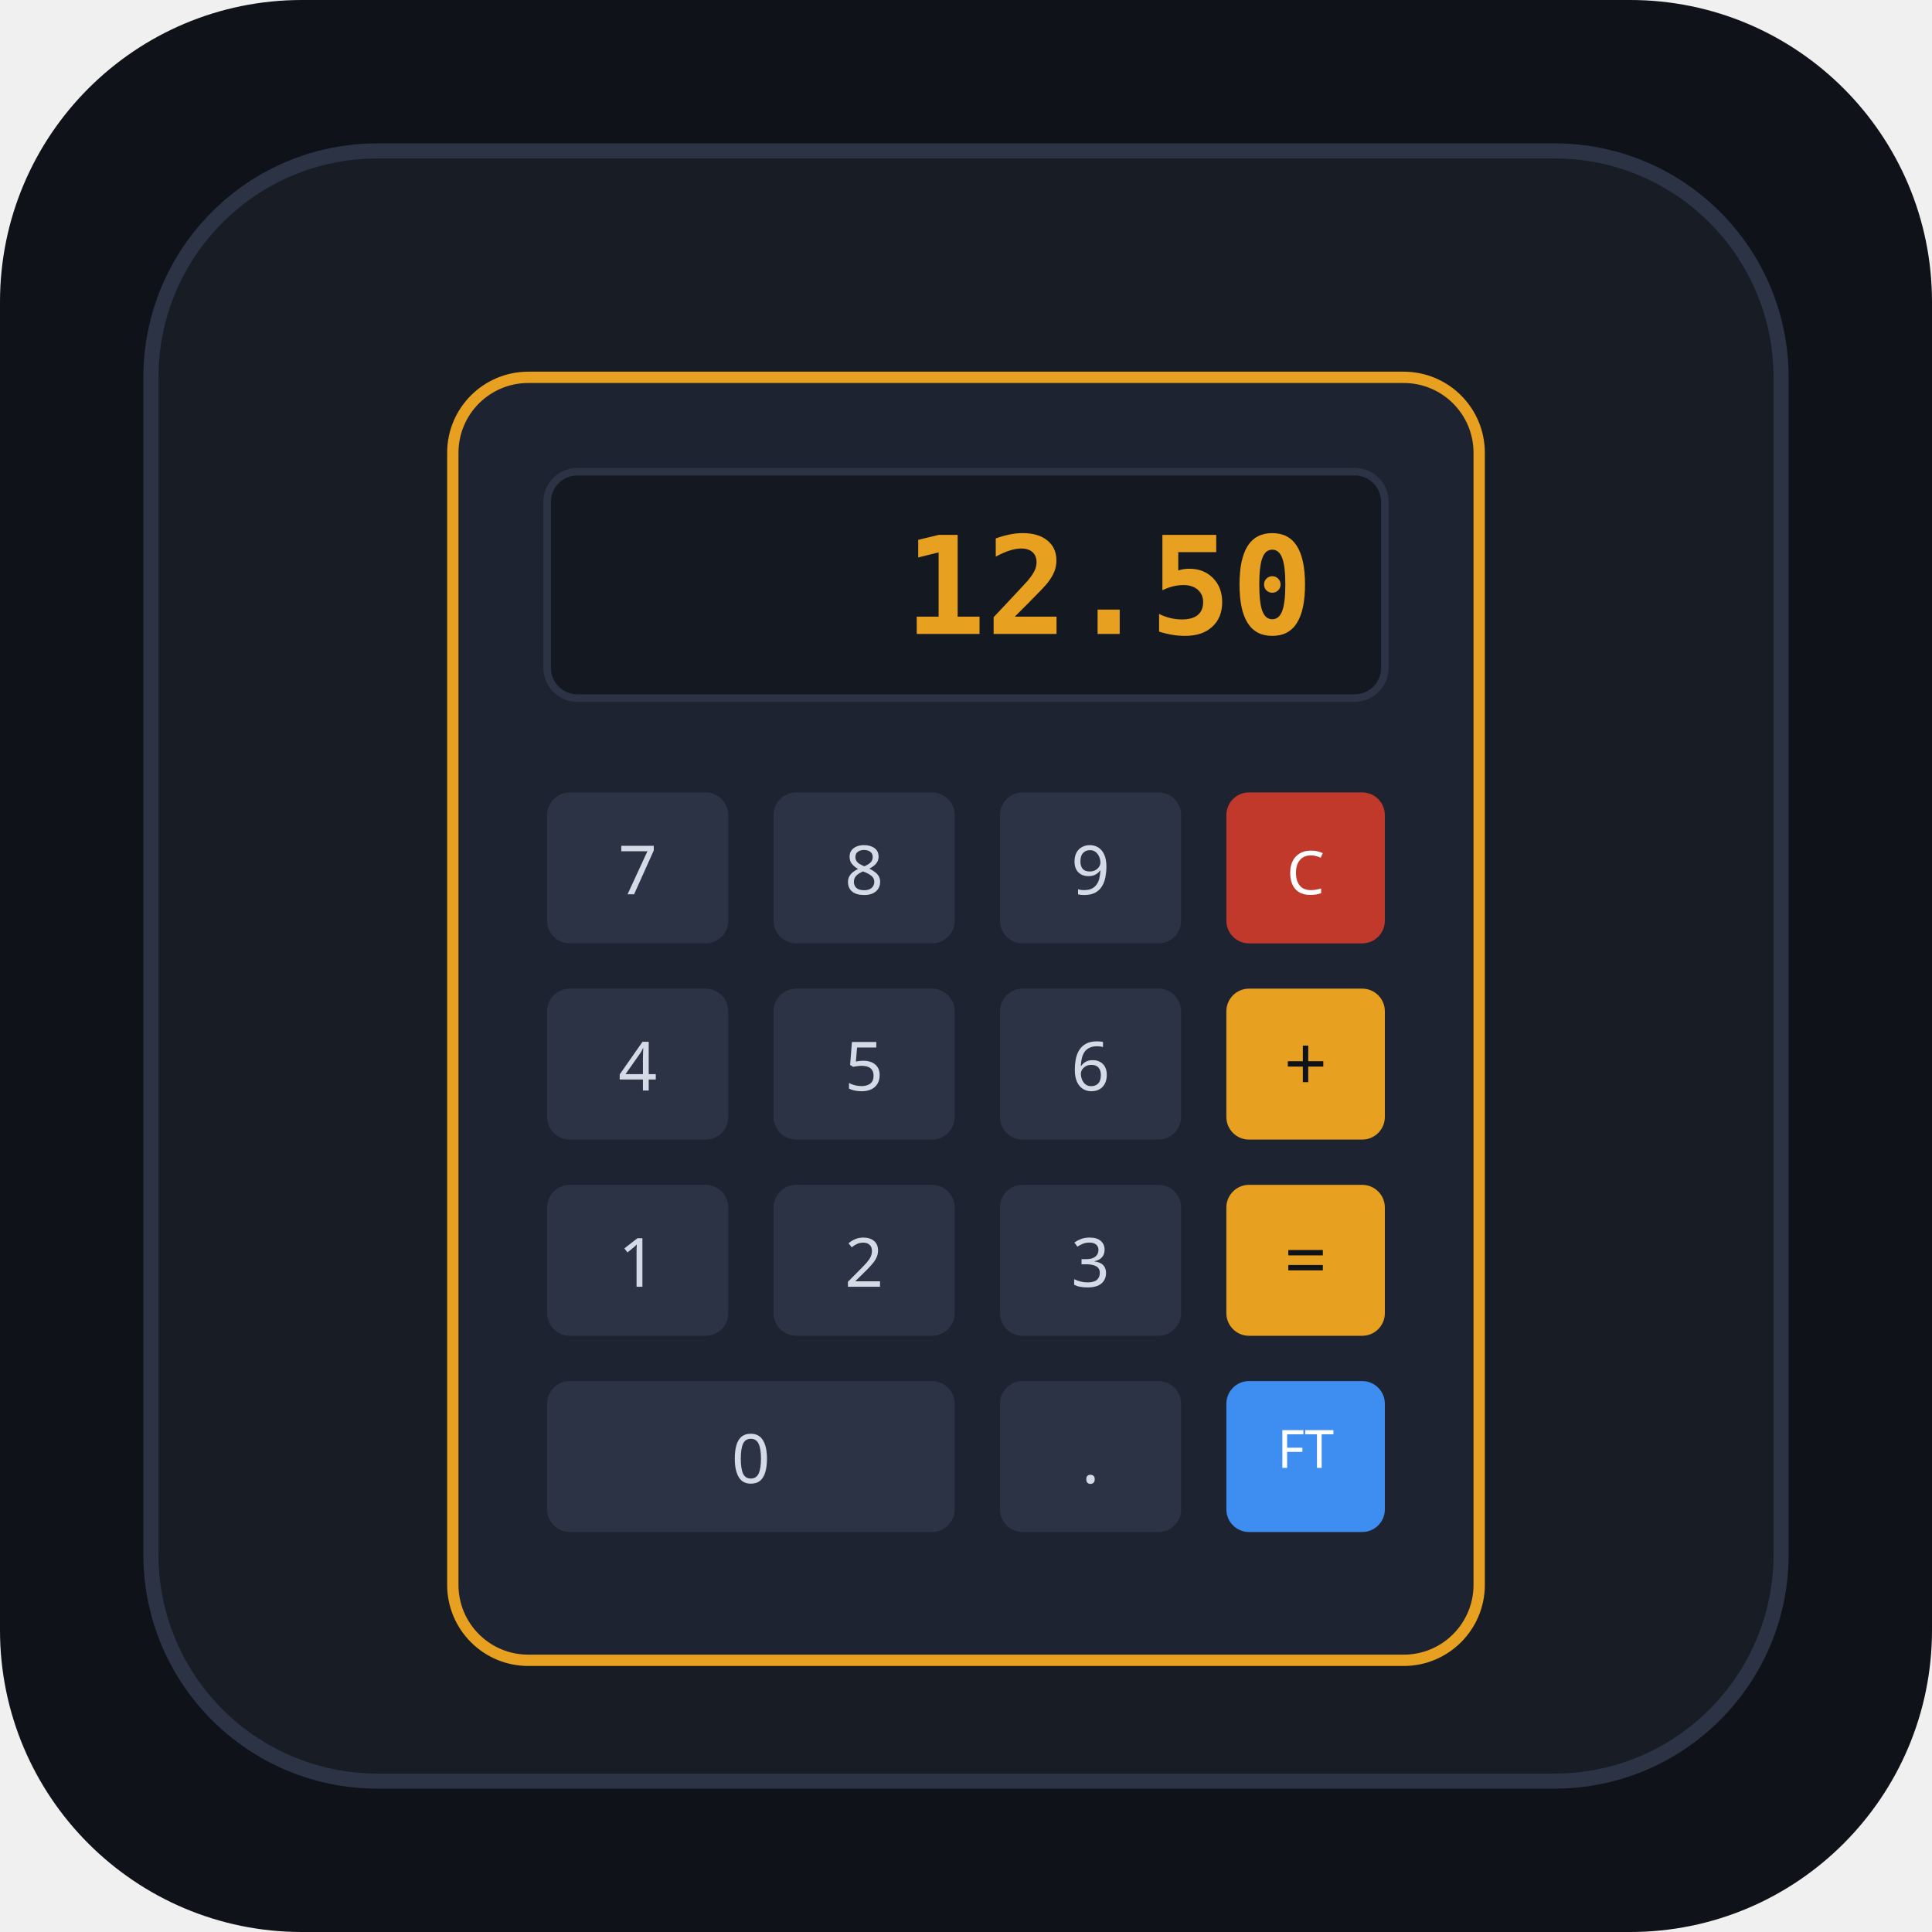
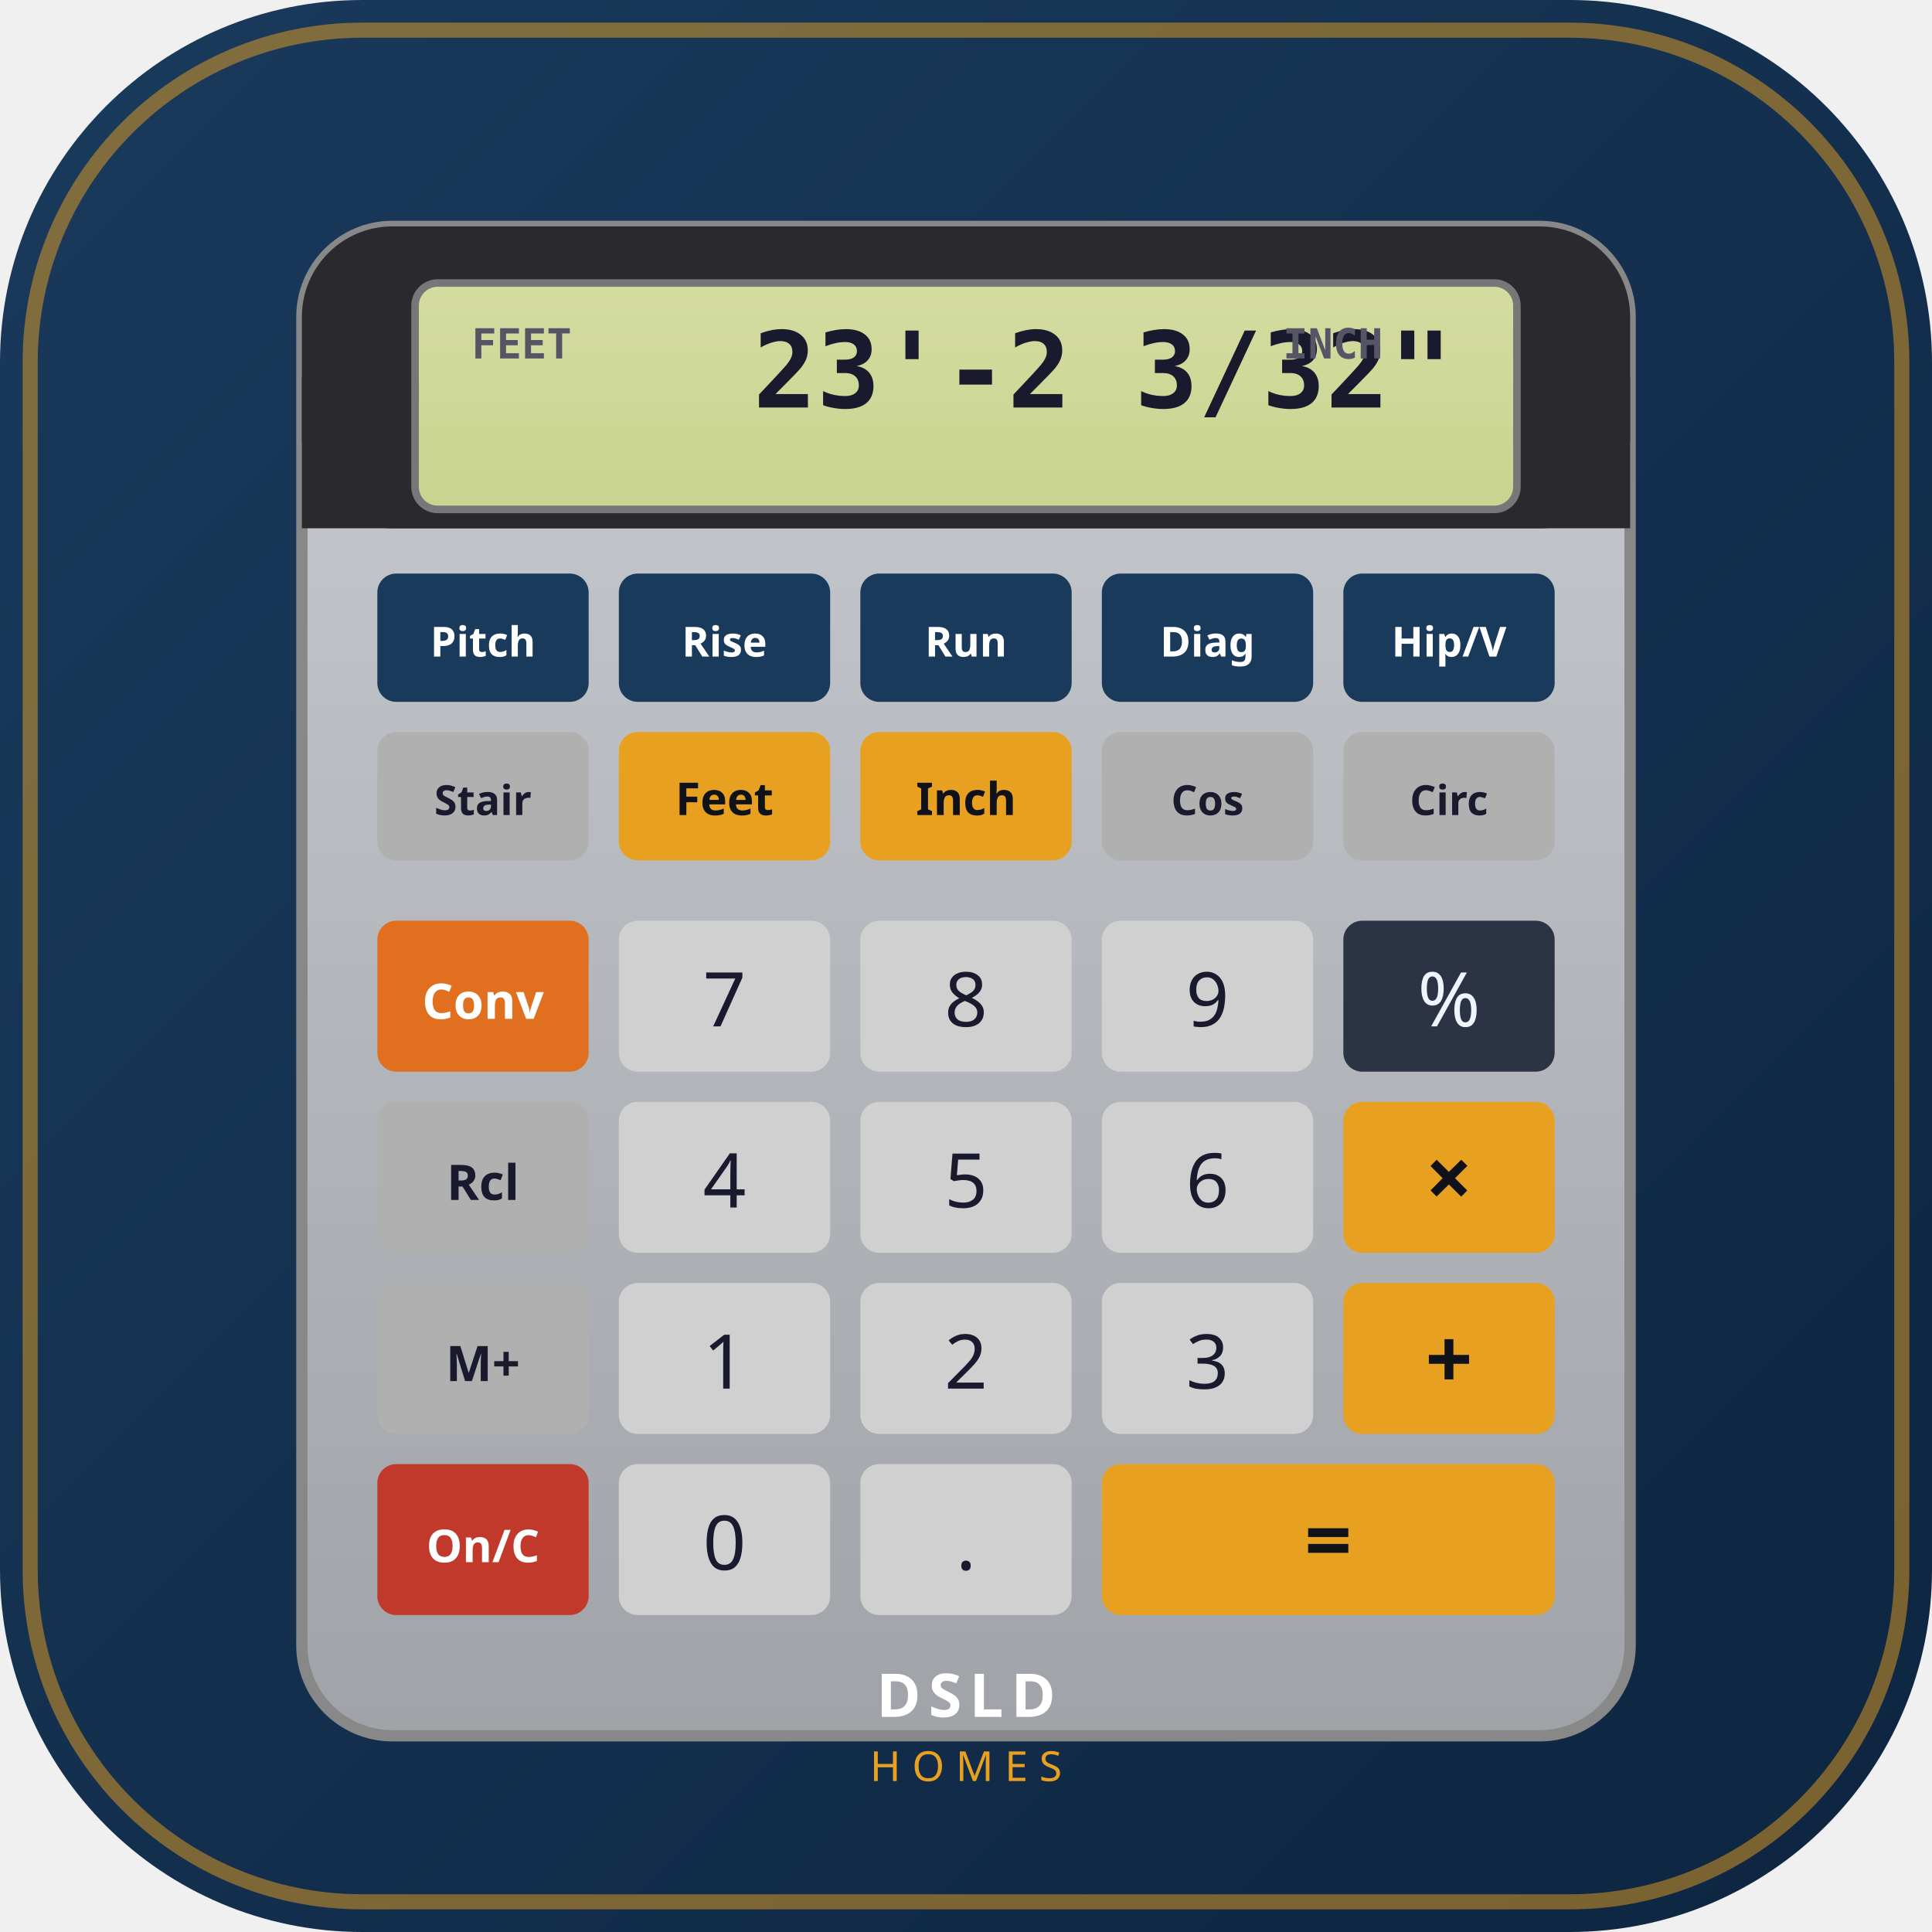
<svg xmlns="http://www.w3.org/2000/svg" width="512" height="512" viewBox="0 0 512 512">
-   <rect width="512" height="512" rx="80" fill="#0f1319" />
-   <rect x="40" y="40" width="432" height="432" rx="60" fill="#171c25" stroke="#2c3345" stroke-width="4" />
-   <rect x="120" y="100" width="272" height="340" rx="20" fill="#1d2330" stroke="#e8a020" stroke-width="3" />
-   <rect x="145" y="125" width="222" height="60" rx="8" fill="#141820" stroke="#2c3345" stroke-width="2" />
-   <text x="348" y="168" font-family="monospace" font-size="36" font-weight="bold" fill="#e8a020" text-anchor="end">12.50</text>
-   <rect x="145" y="210" width="48" height="40" rx="6" fill="#2c3345" />
-   <text x="169" y="237" font-family="sans-serif" font-size="18" fill="#d4dae6" text-anchor="middle">7</text>
-   <rect x="205" y="210" width="48" height="40" rx="6" fill="#2c3345" />
-   <text x="229" y="237" font-family="sans-serif" font-size="18" fill="#d4dae6" text-anchor="middle">8</text>
-   <rect x="265" y="210" width="48" height="40" rx="6" fill="#2c3345" />
-   <text x="289" y="237" font-family="sans-serif" font-size="18" fill="#d4dae6" text-anchor="middle">9</text>
-   <rect x="325" y="210" width="42" height="40" rx="6" fill="#c0392b" />
-   <text x="346" y="237" font-family="sans-serif" font-size="16" fill="#fff" text-anchor="middle">C</text>
-   <rect x="145" y="262" width="48" height="40" rx="6" fill="#2c3345" />
-   <text x="169" y="289" font-family="sans-serif" font-size="18" fill="#d4dae6" text-anchor="middle">4</text>
-   <rect x="205" y="262" width="48" height="40" rx="6" fill="#2c3345" />
-   <text x="229" y="289" font-family="sans-serif" font-size="18" fill="#d4dae6" text-anchor="middle">5</text>
-   <rect x="265" y="262" width="48" height="40" rx="6" fill="#2c3345" />
-   <text x="289" y="289" font-family="sans-serif" font-size="18" fill="#d4dae6" text-anchor="middle">6</text>
-   <rect x="325" y="262" width="42" height="40" rx="6" fill="#e8a020" />
-   <text x="346" y="289" font-family="sans-serif" font-size="20" fill="#0f1319" text-anchor="middle">+</text>
-   <rect x="145" y="314" width="48" height="40" rx="6" fill="#2c3345" />
-   <text x="169" y="341" font-family="sans-serif" font-size="18" fill="#d4dae6" text-anchor="middle">1</text>
-   <rect x="205" y="314" width="48" height="40" rx="6" fill="#2c3345" />
-   <text x="229" y="341" font-family="sans-serif" font-size="18" fill="#d4dae6" text-anchor="middle">2</text>
-   <rect x="265" y="314" width="48" height="40" rx="6" fill="#2c3345" />
-   <text x="289" y="341" font-family="sans-serif" font-size="18" fill="#d4dae6" text-anchor="middle">3</text>
-   <rect x="325" y="314" width="42" height="40" rx="6" fill="#e8a020" />
-   <text x="346" y="341" font-family="sans-serif" font-size="20" fill="#0f1319" text-anchor="middle">=</text>
-   <rect x="145" y="366" width="108" height="40" rx="6" fill="#2c3345" />
-   <text x="199" y="393" font-family="sans-serif" font-size="18" fill="#d4dae6" text-anchor="middle">0</text>
-   <rect x="265" y="366" width="48" height="40" rx="6" fill="#2c3345" />
-   <text x="289" y="393" font-family="sans-serif" font-size="18" fill="#d4dae6" text-anchor="middle">.</text>
-   <rect x="325" y="366" width="42" height="40" rx="6" fill="#3d8ef0" />
-   <text x="346" y="389" font-family="sans-serif" font-size="14" fill="#fff" text-anchor="middle">FT</text>
+   <defs>
+     <linearGradient id="bg" x1="0" y1="0" x2="1" y2="1">
+       <stop offset="0%" stop-color="#1a3a5c" />
+       <stop offset="100%" stop-color="#0d2540" />
+     </linearGradient>
+     <linearGradient id="body" x1="0" y1="0" x2="0" y2="1">
+       <stop offset="0%" stop-color="#c8ccd0" />
+       <stop offset="100%" stop-color="#a0a4a8" />
+     </linearGradient>
+     <linearGradient id="screen" x1="0" y1="0" x2="0" y2="1">
+       <stop offset="0%" stop-color="#d4dca0" />
+       <stop offset="100%" stop-color="#c8d490" />
+     </linearGradient>
+   </defs>
+   <rect width="512" height="512" rx="96" fill="url(#bg)" />
+   <rect x="8" y="8" width="496" height="496" rx="88" fill="none" stroke="#e8a020" stroke-width="4" opacity=".5" />
+   <rect x="80" y="60" width="352" height="400" rx="24" fill="url(#body)" stroke="#888" stroke-width="3" />
+   <rect x="80" y="60" width="352" height="80" rx="24" fill="#2a2a2e" />
+   <rect x="80" y="100" width="352" height="40" fill="#2a2a2e" />
+   <rect x="110" y="75" width="292" height="60" rx="6" fill="url(#screen)" stroke="#777" stroke-width="2" />
+   <text x="385" y="108" font-family="monospace" font-size="28" font-weight="bold" fill="#1a1a2e" text-anchor="end">23'-2 3/32"</text>
+   <text x="125" y="95" font-family="monospace" font-size="11" font-weight="bold" fill="#556" text-anchor="start">FEET</text>
+   <text x="340" y="95" font-family="monospace" font-size="11" font-weight="bold" fill="#556" text-anchor="start">INCH</text>
+   <rect x="100" y="152" width="56" height="34" rx="5" fill="#1a3a5c" />
+   <text x="128" y="174" font-family="sans-serif" font-size="11" font-weight="bold" fill="#fff" text-anchor="middle">Pitch</text>
+   <rect x="164" y="152" width="56" height="34" rx="5" fill="#1a3a5c" />
+   <text x="192" y="174" font-family="sans-serif" font-size="11" font-weight="bold" fill="#fff" text-anchor="middle">Rise</text>
+   <rect x="228" y="152" width="56" height="34" rx="5" fill="#1a3a5c" />
+   <text x="256" y="174" font-family="sans-serif" font-size="11" font-weight="bold" fill="#fff" text-anchor="middle">Run</text>
+   <rect x="292" y="152" width="56" height="34" rx="5" fill="#1a3a5c" />
+   <text x="320" y="174" font-family="sans-serif" font-size="11" font-weight="bold" fill="#fff" text-anchor="middle">Diag</text>
+   <rect x="356" y="152" width="56" height="34" rx="5" fill="#1a3a5c" />
+   <text x="384" y="174" font-family="sans-serif" font-size="11" font-weight="bold" fill="#fff" text-anchor="middle">Hip/V</text>
+   <rect x="100" y="194" width="56" height="34" rx="5" fill="#b0b0b0" />
+   <text x="128" y="216" font-family="sans-serif" font-size="11" font-weight="bold" fill="#1a1a2e" text-anchor="middle">Stair</text>
+   <rect x="164" y="194" width="56" height="34" rx="5" fill="#e8a020" />
+   <text x="192" y="216" font-family="sans-serif" font-size="12" font-weight="bold" fill="#0f1319" text-anchor="middle">Feet</text>
+   <rect x="228" y="194" width="56" height="34" rx="5" fill="#e8a020" />
+   <text x="256" y="216" font-family="sans-serif" font-size="12" font-weight="bold" fill="#0f1319" text-anchor="middle">Inch</text>
+   <rect x="292" y="194" width="56" height="34" rx="5" fill="#b0b0b0" />
+   <text x="320" y="216" font-family="sans-serif" font-size="11" font-weight="bold" fill="#1a1a2e" text-anchor="middle">Cos</text>
+   <rect x="356" y="194" width="56" height="34" rx="5" fill="#b0b0b0" />
+   <text x="384" y="216" font-family="sans-serif" font-size="11" font-weight="bold" fill="#1a1a2e" text-anchor="middle">Circ</text>
+   <rect x="100" y="244" width="56" height="40" rx="5" fill="#e07020" />
+   <text x="128" y="270" font-family="sans-serif" font-size="13" font-weight="bold" fill="#fff" text-anchor="middle">Conv</text>
+   <rect x="164" y="244" width="56" height="40" rx="5" fill="#d0d0d0" />
+   <text x="192" y="272" font-family="sans-serif" font-size="20" fill="#1a1a2e" text-anchor="middle">7</text>
+   <rect x="228" y="244" width="56" height="40" rx="5" fill="#d0d0d0" />
+   <text x="256" y="272" font-family="sans-serif" font-size="20" fill="#1a1a2e" text-anchor="middle">8</text>
+   <rect x="292" y="244" width="56" height="40" rx="5" fill="#d0d0d0" />
+   <text x="320" y="272" font-family="sans-serif" font-size="20" fill="#1a1a2e" text-anchor="middle">9</text>
+   <rect x="356" y="244" width="56" height="40" rx="5" fill="#2c3345" />
+   <text x="384" y="272" font-family="sans-serif" font-size="20" fill="#f0f4ff" text-anchor="middle">%</text>
+   <rect x="100" y="292" width="56" height="40" rx="5" fill="#b0b0b0" />
+   <text x="128" y="318" font-family="sans-serif" font-size="13" font-weight="bold" fill="#1a1a2e" text-anchor="middle">Rcl</text>
+   <rect x="164" y="292" width="56" height="40" rx="5" fill="#d0d0d0" />
+   <text x="192" y="320" font-family="sans-serif" font-size="20" fill="#1a1a2e" text-anchor="middle">4</text>
+   <rect x="228" y="292" width="56" height="40" rx="5" fill="#d0d0d0" />
+   <text x="256" y="320" font-family="sans-serif" font-size="20" fill="#1a1a2e" text-anchor="middle">5</text>
+   <rect x="292" y="292" width="56" height="40" rx="5" fill="#d0d0d0" />
+   <text x="320" y="320" font-family="sans-serif" font-size="20" fill="#1a1a2e" text-anchor="middle">6</text>
+   <rect x="356" y="292" width="56" height="40" rx="5" fill="#e8a020" />
+   <text x="384" y="320" font-family="sans-serif" font-size="22" font-weight="bold" fill="#0f1319" text-anchor="middle">×</text>
+   <rect x="100" y="340" width="56" height="40" rx="5" fill="#b0b0b0" />
+   <text x="128" y="366" font-family="sans-serif" font-size="13" font-weight="bold" fill="#1a1a2e" text-anchor="middle">M+</text>
+   <rect x="164" y="340" width="56" height="40" rx="5" fill="#d0d0d0" />
+   <text x="192" y="368" font-family="sans-serif" font-size="20" fill="#1a1a2e" text-anchor="middle">1</text>
+   <rect x="228" y="340" width="56" height="40" rx="5" fill="#d0d0d0" />
+   <text x="256" y="368" font-family="sans-serif" font-size="20" fill="#1a1a2e" text-anchor="middle">2</text>
+   <rect x="292" y="340" width="56" height="40" rx="5" fill="#d0d0d0" />
+   <text x="320" y="368" font-family="sans-serif" font-size="20" fill="#1a1a2e" text-anchor="middle">3</text>
+   <rect x="356" y="340" width="56" height="40" rx="5" fill="#e8a020" />
+   <text x="384" y="368" font-family="sans-serif" font-size="22" font-weight="bold" fill="#0f1319" text-anchor="middle">+</text>
+   <rect x="100" y="388" width="56" height="40" rx="5" fill="#c0392b" />
+   <text x="128" y="414" font-family="sans-serif" font-size="12" font-weight="bold" fill="#fff" text-anchor="middle">On/C</text>
+   <rect x="164" y="388" width="56" height="40" rx="5" fill="#d0d0d0" />
+   <text x="192" y="416" font-family="sans-serif" font-size="20" fill="#1a1a2e" text-anchor="middle">0</text>
+   <rect x="228" y="388" width="56" height="40" rx="5" fill="#d0d0d0" />
+   <text x="256" y="416" font-family="sans-serif" font-size="20" fill="#1a1a2e" text-anchor="middle">.</text>
+   <rect x="292" y="388" width="120" height="40" rx="5" fill="#e8a020" />
+   <text x="352" y="416" font-family="sans-serif" font-size="22" font-weight="bold" fill="#0f1319" text-anchor="middle">=</text>
+   <text x="256" y="455" font-family="sans-serif" font-size="16" font-weight="bold" fill="#fff" text-anchor="middle" letter-spacing="2">DSLD</text>
+   <text x="256" y="472" font-family="sans-serif" font-size="11" fill="#e8a020" text-anchor="middle" letter-spacing="3">HOMES</text>
</svg>
